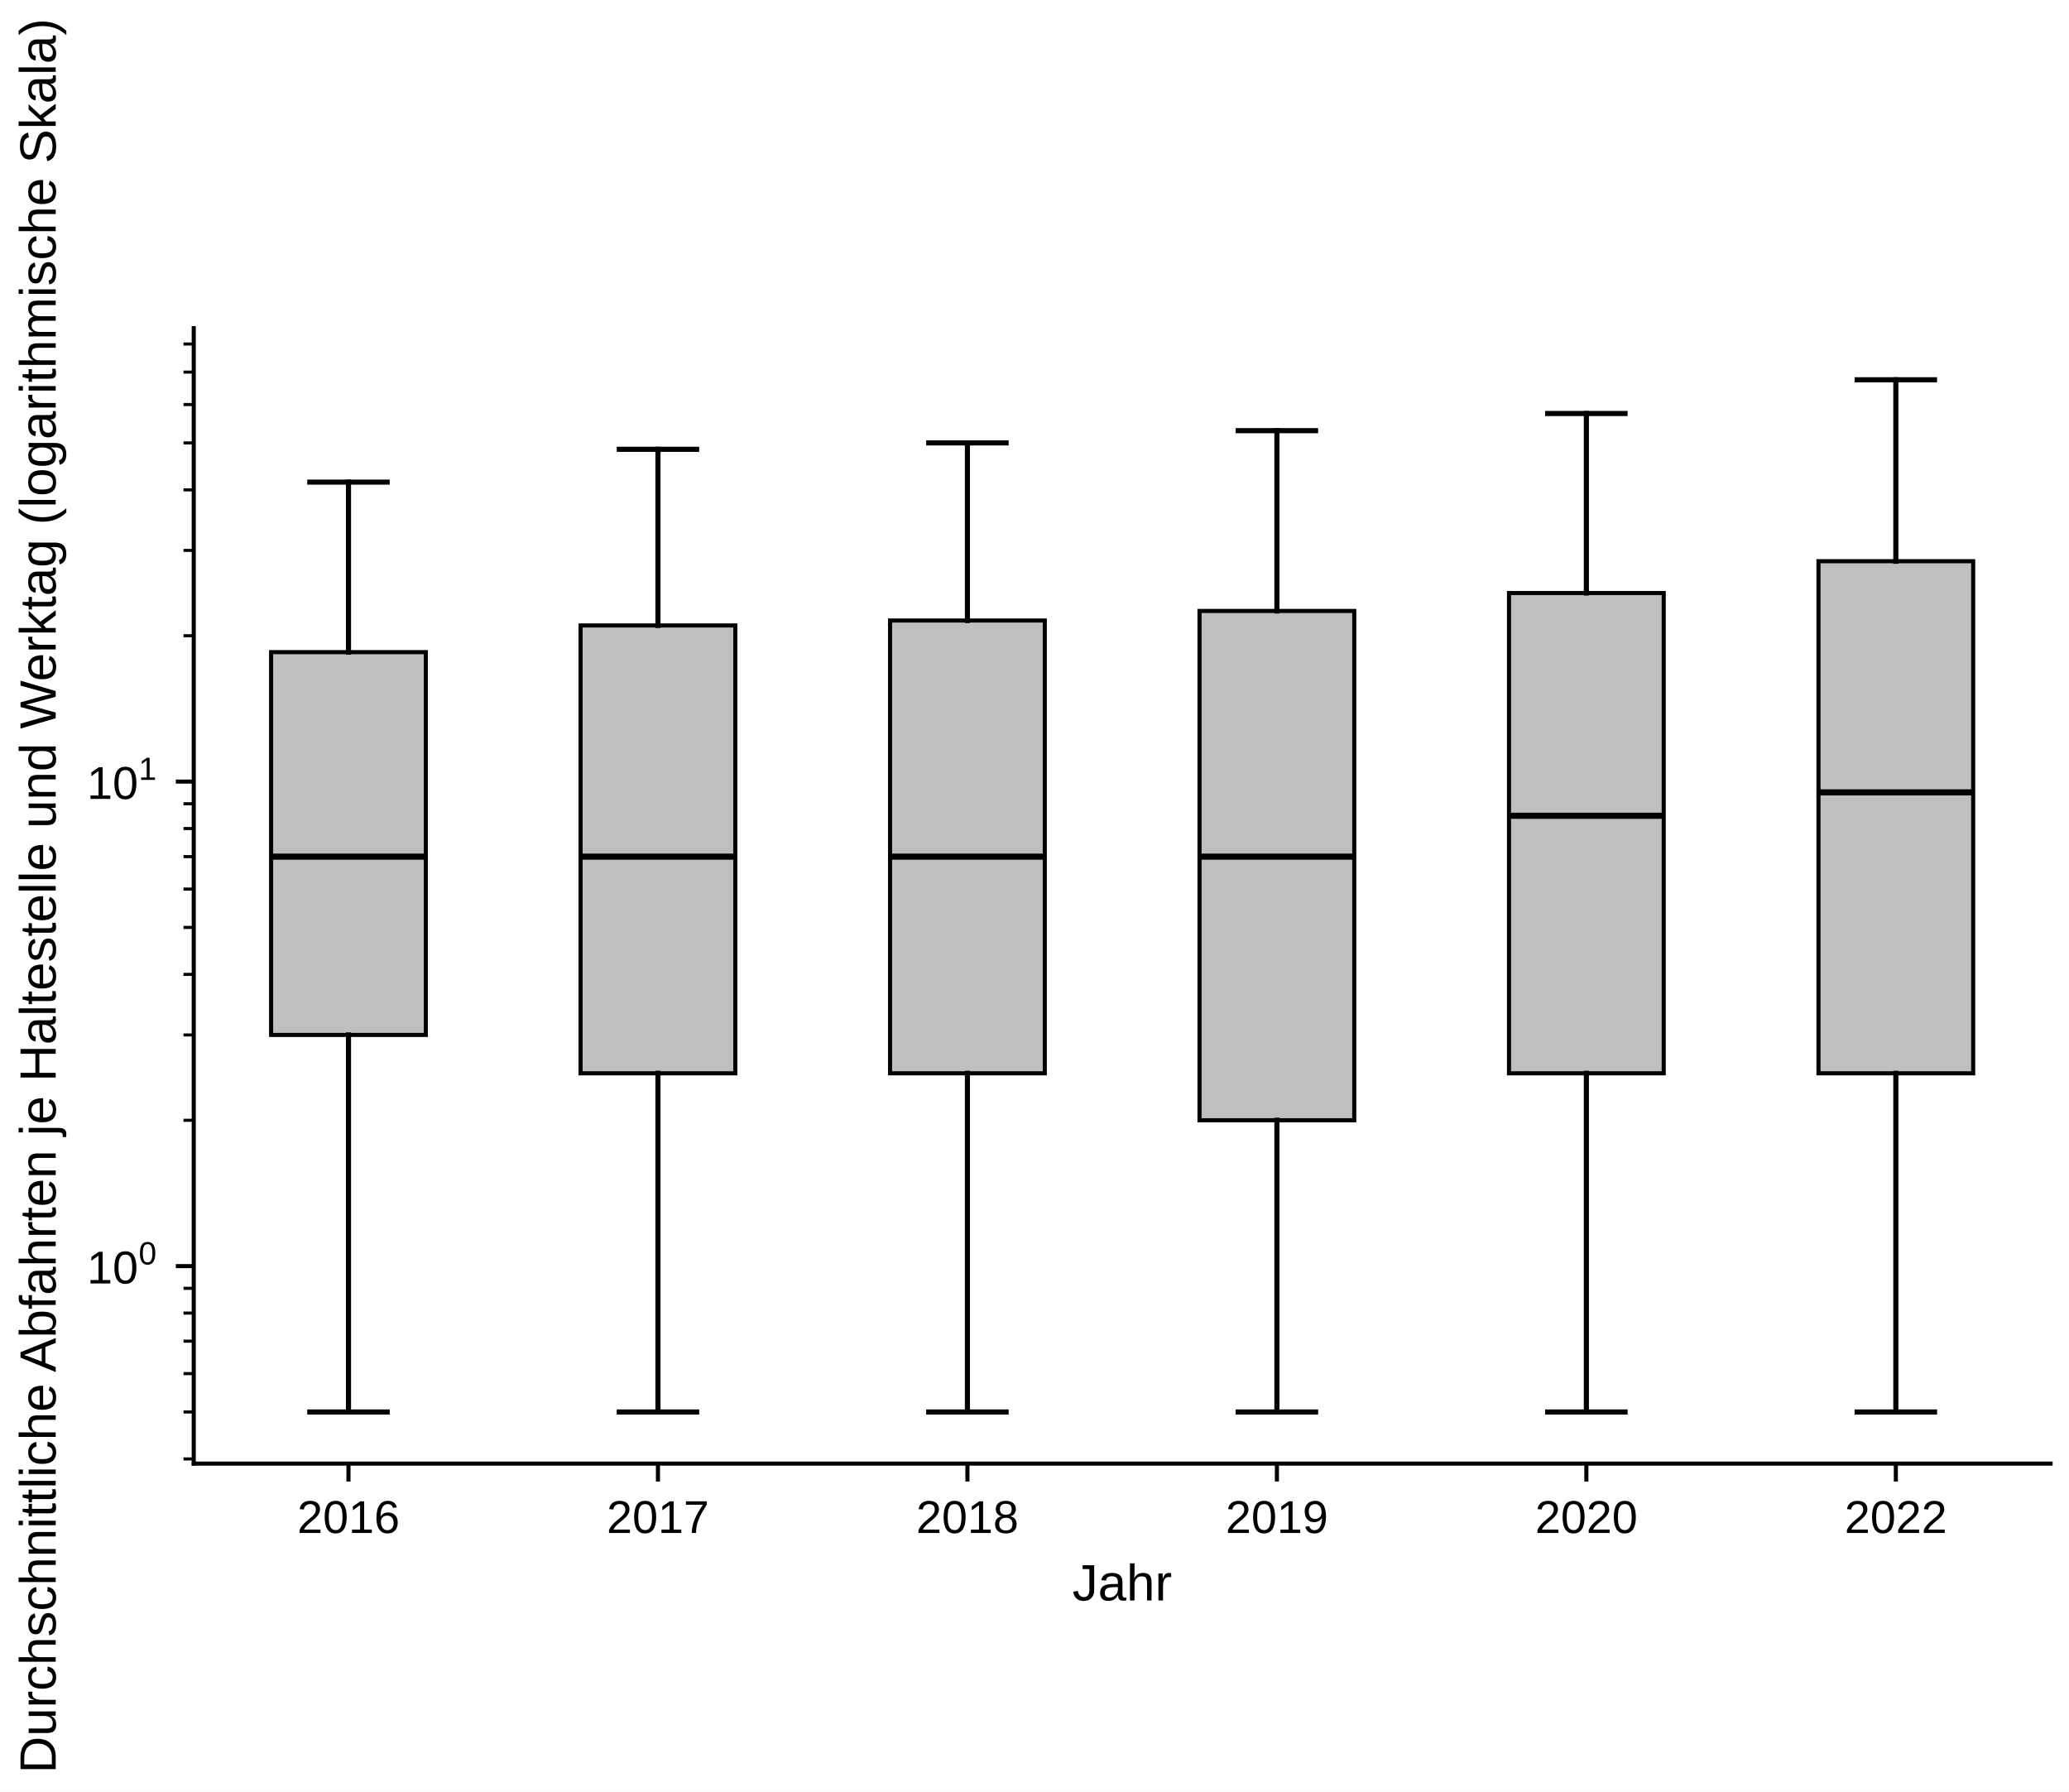
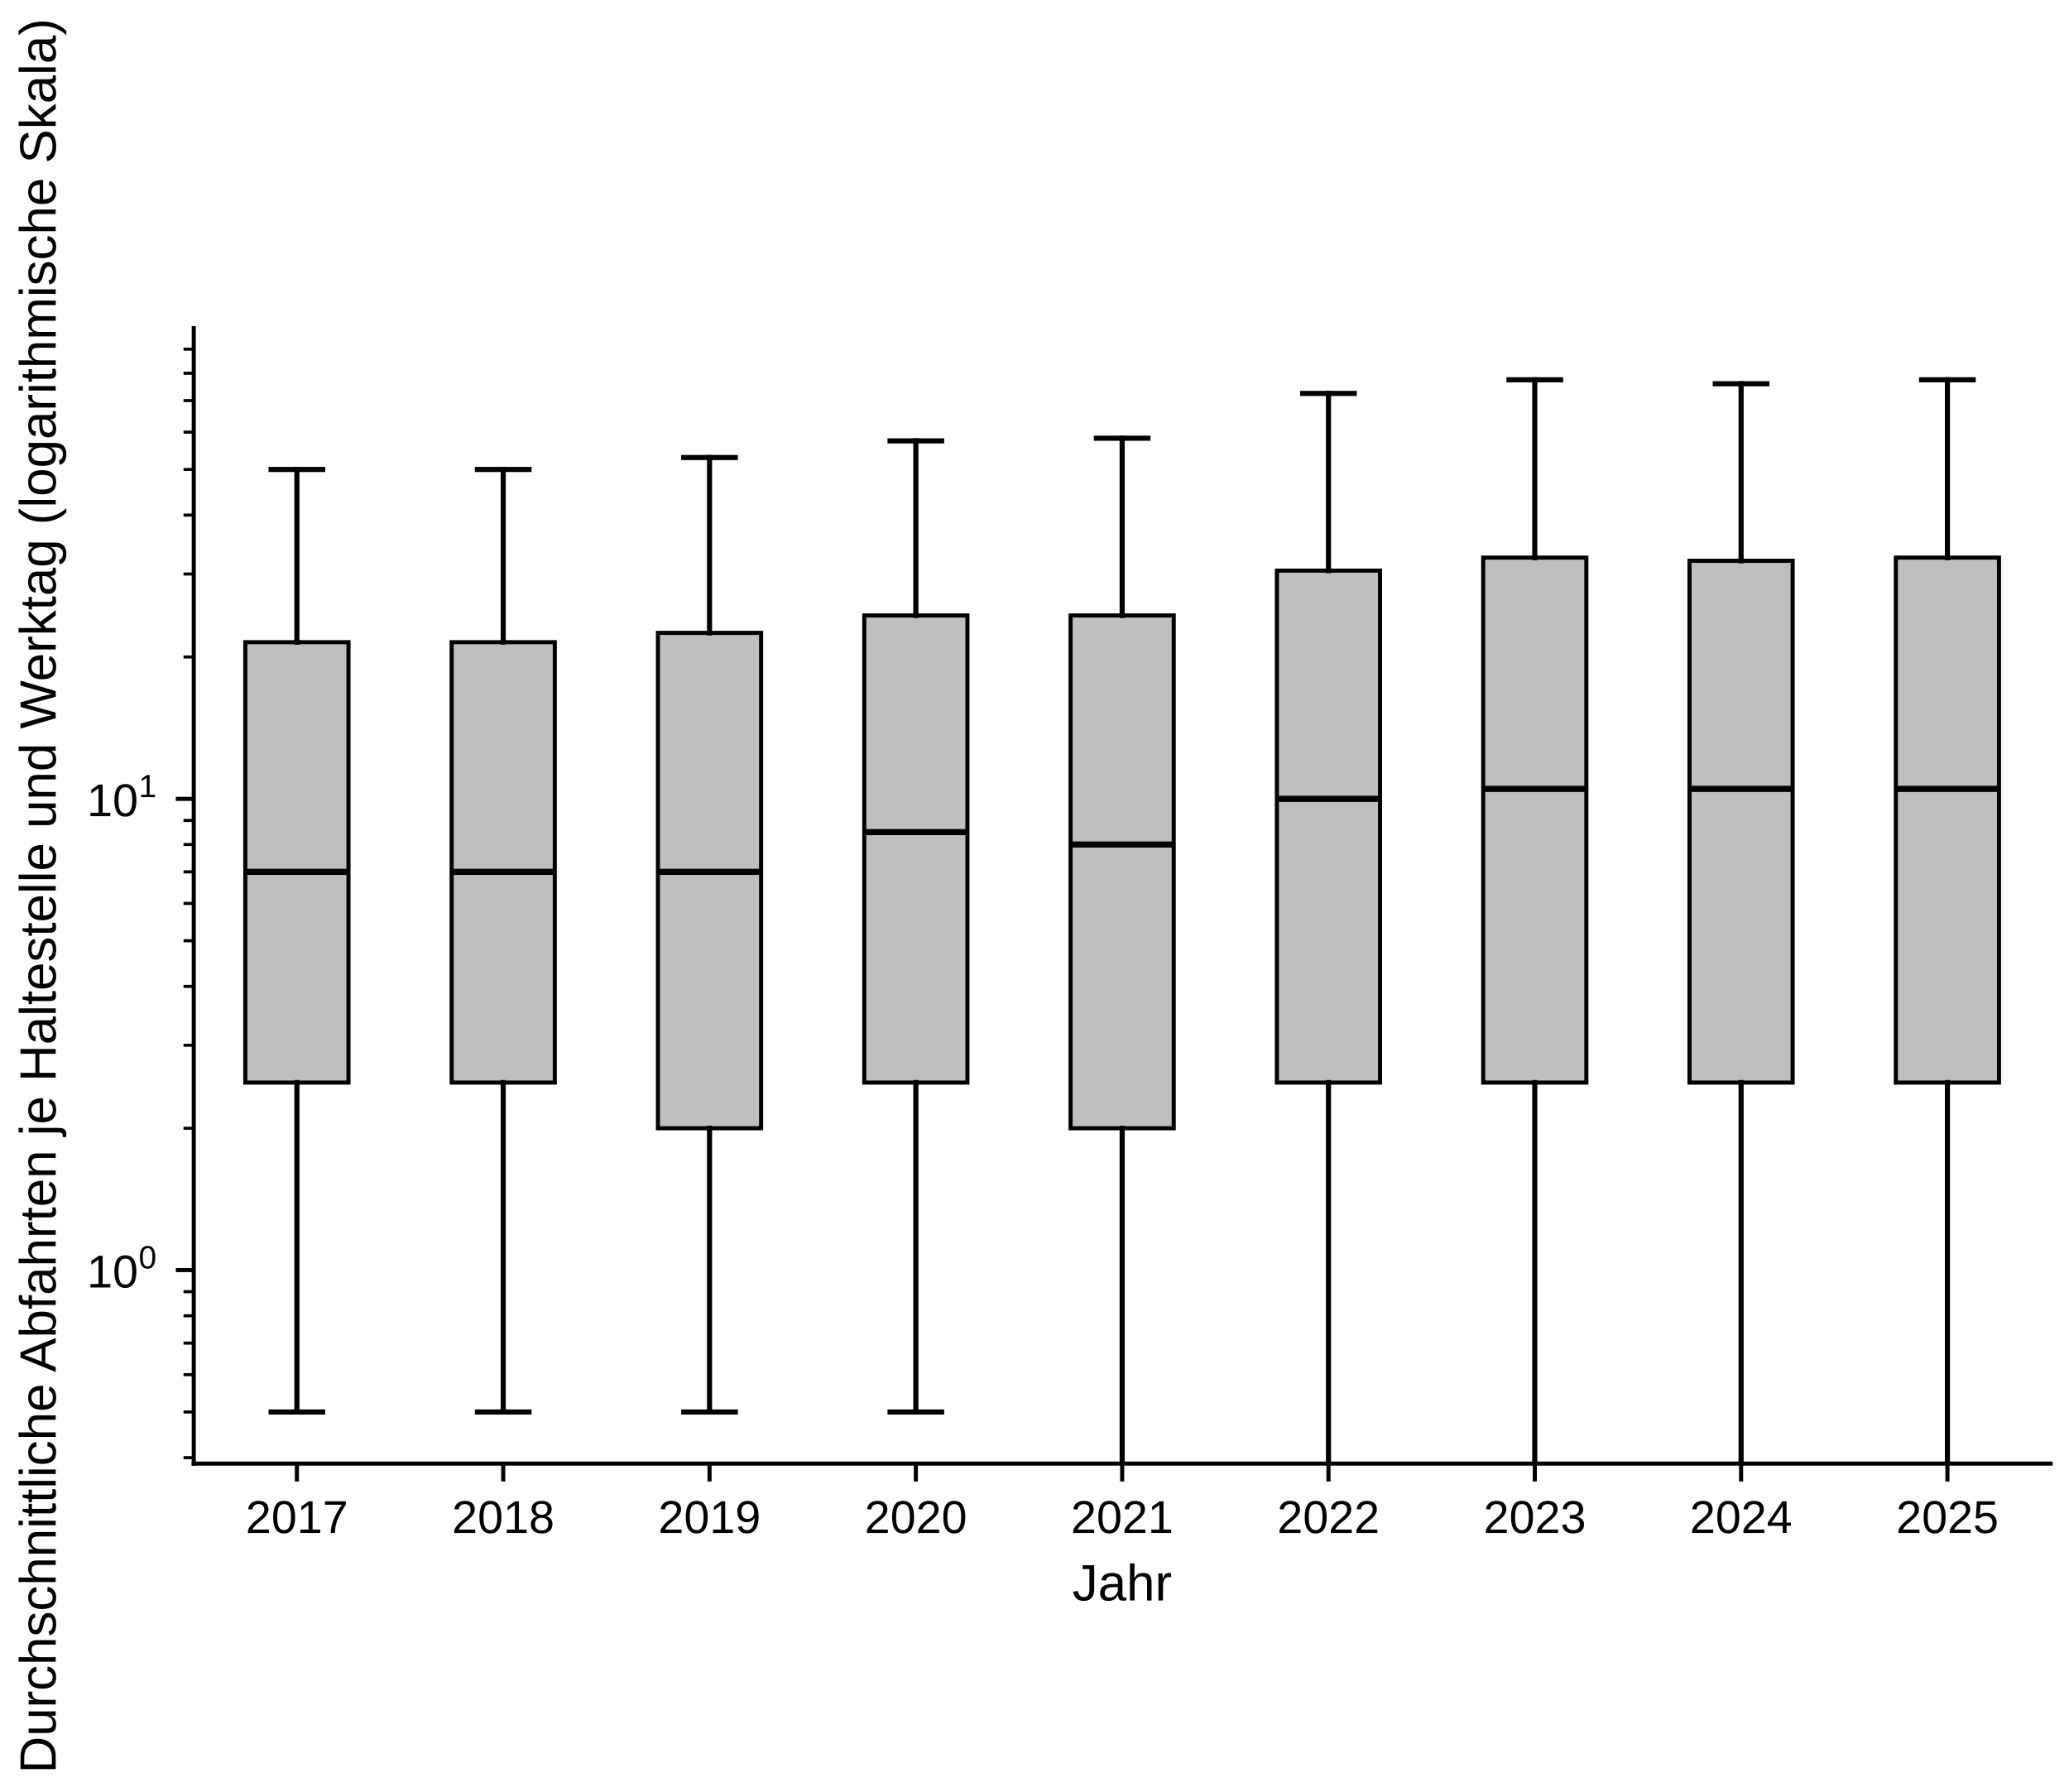
<svg xmlns="http://www.w3.org/2000/svg" xmlns:xlink="http://www.w3.org/1999/xlink" width="404.145pt" height="349.939pt" viewBox="0 0 404.145 349.939" version="1.1">
  <defs>
    <style type="text/css">*{stroke-linejoin: round; stroke-linecap: butt}</style>
  </defs>
  <g id="figure_1">
    <g id="patch_1">
      <path d="M 0 349.939  L 404.145 349.939  L 404.145 0  L 0 0  z " style="fill: #ffffff" />
    </g>
    <g id="axes_1">
      <g id="patch_2">
        <path d="M 37.845 285.85  L 400.545 285.85  L 400.545 64.09  L 37.845 64.09  z " style="fill: #ffffff" />
      </g>
      <g id="matplotlib.axis_1">
        <g id="xtick_1">
          <g id="line2d_1">
            <defs>
-               <path id="m583e397dd1" d="M 0 0  L 0 3.5  " style="stroke: #000000; stroke-width: 0.8" />
+               <path id="mf32e74bd00" d="M 0 0  L 0 3.5  " style="stroke: #000000; stroke-width: 0.8" />
            </defs>
            <g>
-               <use xlink:href="#m583e397dd1" x="68.07" y="285.85" style="stroke: #000000; stroke-width: 0.8" />
+               <use xlink:href="#mf32e74bd00" x="57.995" y="285.85" style="stroke: #000000; stroke-width: 0.8" />
            </g>
          </g>
          <g id="text_1">
-             <text style="font-size: 9px; font-family: 'Arial', 'Helvetica', 'DejaVu Sans', sans-serif; text-anchor: middle" x="68.07" y="299.402" transform="rotate(-0 68.06996 299.4018)">2016</text>
+             <text style="font-size: 9px; font-family: 'Arial', 'Helvetica', 'DejaVu Sans', sans-serif; text-anchor: middle" x="57.995" y="299.402" transform="rotate(-0 57.99496 299.4018)">2017</text>
          </g>
        </g>
        <g id="xtick_2">
          <g id="line2d_2">
            <g>
-               <use xlink:href="#m583e397dd1" x="128.52" y="285.85" style="stroke: #000000; stroke-width: 0.8" />
+               <use xlink:href="#mf32e74bd00" x="98.295" y="285.85" style="stroke: #000000; stroke-width: 0.8" />
            </g>
          </g>
          <g id="text_2">
-             <text style="font-size: 9px; font-family: 'Arial', 'Helvetica', 'DejaVu Sans', sans-serif; text-anchor: middle" x="128.52" y="299.402" transform="rotate(-0 128.52 299.4018)">2017</text>
+             <text style="font-size: 9px; font-family: 'Arial', 'Helvetica', 'DejaVu Sans', sans-serif; text-anchor: middle" x="98.295" y="299.402" transform="rotate(-0 98.29496 299.4018)">2018</text>
          </g>
        </g>
        <g id="xtick_3">
          <g id="line2d_3">
            <g>
-               <use xlink:href="#m583e397dd1" x="188.97" y="285.85" style="stroke: #000000; stroke-width: 0.8" />
+               <use xlink:href="#mf32e74bd00" x="138.595" y="285.85" style="stroke: #000000; stroke-width: 0.8" />
            </g>
          </g>
          <g id="text_3">
-             <text style="font-size: 9px; font-family: 'Arial', 'Helvetica', 'DejaVu Sans', sans-serif; text-anchor: middle" x="188.97" y="299.402" transform="rotate(-0 188.97 299.4018)">2018</text>
+             <text style="font-size: 9px; font-family: 'Arial', 'Helvetica', 'DejaVu Sans', sans-serif; text-anchor: middle" x="138.595" y="299.402" transform="rotate(-0 138.595 299.4018)">2019</text>
          </g>
        </g>
        <g id="xtick_4">
          <g id="line2d_4">
            <g>
-               <use xlink:href="#m583e397dd1" x="249.42" y="285.85" style="stroke: #000000; stroke-width: 0.8" />
+               <use xlink:href="#mf32e74bd00" x="178.895" y="285.85" style="stroke: #000000; stroke-width: 0.8" />
            </g>
          </g>
          <g id="text_4">
-             <text style="font-size: 9px; font-family: 'Arial', 'Helvetica', 'DejaVu Sans', sans-serif; text-anchor: middle" x="249.42" y="299.402" transform="rotate(-0 249.42 299.4018)">2019</text>
+             <text style="font-size: 9px; font-family: 'Arial', 'Helvetica', 'DejaVu Sans', sans-serif; text-anchor: middle" x="178.895" y="299.402" transform="rotate(-0 178.895 299.4018)">2020</text>
          </g>
        </g>
        <g id="xtick_5">
          <g id="line2d_5">
            <g>
-               <use xlink:href="#m583e397dd1" x="309.87" y="285.85" style="stroke: #000000; stroke-width: 0.8" />
+               <use xlink:href="#mf32e74bd00" x="219.195" y="285.85" style="stroke: #000000; stroke-width: 0.8" />
            </g>
          </g>
          <g id="text_5">
-             <text style="font-size: 9px; font-family: 'Arial', 'Helvetica', 'DejaVu Sans', sans-serif; text-anchor: middle" x="309.87" y="299.402" transform="rotate(-0 309.87 299.4018)">2020</text>
+             <text style="font-size: 9px; font-family: 'Arial', 'Helvetica', 'DejaVu Sans', sans-serif; text-anchor: middle" x="219.195" y="299.402" transform="rotate(-0 219.195 299.4018)">2021</text>
          </g>
        </g>
        <g id="xtick_6">
          <g id="line2d_6">
            <g>
-               <use xlink:href="#m583e397dd1" x="370.32" y="285.85" style="stroke: #000000; stroke-width: 0.8" />
+               <use xlink:href="#mf32e74bd00" x="259.495" y="285.85" style="stroke: #000000; stroke-width: 0.8" />
            </g>
          </g>
          <g id="text_6">
-             <text style="font-size: 9px; font-family: 'Arial', 'Helvetica', 'DejaVu Sans', sans-serif; text-anchor: middle" x="370.32" y="299.402" transform="rotate(-0 370.32 299.4018)">2022</text>
-           </g>
-         </g>
-         <g id="text_7">
+             <text style="font-size: 9px; font-family: 'Arial', 'Helvetica', 'DejaVu Sans', sans-serif; text-anchor: middle" x="259.495" y="299.402" transform="rotate(-0 259.495 299.4018)">2022</text>
+           </g>
+         </g>
+         <g id="xtick_7">
+           <g id="line2d_7">
+             <g>
+               <use xlink:href="#mf32e74bd00" x="299.795" y="285.85" style="stroke: #000000; stroke-width: 0.8" />
+             </g>
+           </g>
+           <g id="text_7">
+             <text style="font-size: 9px; font-family: 'Arial', 'Helvetica', 'DejaVu Sans', sans-serif; text-anchor: middle" x="299.795" y="299.402" transform="rotate(-0 299.795 299.4018)">2023</text>
+           </g>
+         </g>
+         <g id="xtick_8">
+           <g id="line2d_8">
+             <g>
+               <use xlink:href="#mf32e74bd00" x="340.095" y="285.85" style="stroke: #000000; stroke-width: 0.8" />
+             </g>
+           </g>
+           <g id="text_8">
+             <text style="font-size: 9px; font-family: 'Arial', 'Helvetica', 'DejaVu Sans', sans-serif; text-anchor: middle" x="340.095" y="299.402" transform="rotate(-0 340.095 299.4018)">2024</text>
+           </g>
+         </g>
+         <g id="xtick_9">
+           <g id="line2d_9">
+             <g>
+               <use xlink:href="#mf32e74bd00" x="380.395" y="285.85" style="stroke: #000000; stroke-width: 0.8" />
+             </g>
+           </g>
+           <g id="text_9">
+             <text style="font-size: 9px; font-family: 'Arial', 'Helvetica', 'DejaVu Sans', sans-serif; text-anchor: middle" x="380.395" y="299.402" transform="rotate(-0 380.395 299.4018)">2025</text>
+           </g>
+         </g>
+         <g id="text_10">
          <text style="font-size: 10px; font-family: 'Arial', 'Helvetica', 'DejaVu Sans', sans-serif; text-anchor: middle" x="219.195" y="312.576" transform="rotate(-0 219.195 312.5761)">Jahr</text>
        </g>
      </g>
      <g id="matplotlib.axis_2">
        <g id="ytick_1">
-           <g id="line2d_7">
+           <g id="line2d_10">
            <defs>
-               <path id="m6abb927e8c" d="M 0 0  L -3.5 0  " style="stroke: #000000; stroke-width: 0.8" />
+               <path id="me972585d63" d="M 0 0  L -3.5 0  " style="stroke: #000000; stroke-width: 0.8" />
            </defs>
            <g>
-               <use xlink:href="#m6abb927e8c" x="37.845" y="247.282" style="stroke: #000000; stroke-width: 0.8" />
-             </g>
-           </g>
-           <g id="text_8">
-             <g transform="translate(16.98496 251.4221)">
+               <use xlink:href="#me972585d63" x="37.845" y="248.062" style="stroke: #000000; stroke-width: 0.8" />
+             </g>
+           </g>
+           <g id="text_11">
+             <g transform="translate(16.98496 252.2025)">
              <text>
                <tspan x="0" y="-0.755" style="font-size: 9px; font-family: 'Arial'">1</tspan>
                <tspan x="5.005" y="-0.755" style="font-size: 9px; font-family: 'Arial'">0</tspan>
                <tspan x="10.097" y="-4.472" style="font-size: 6.3px; font-family: 'Arial'">0</tspan>
              </text>
            </g>
          </g>
        </g>
        <g id="ytick_2">
-           <g id="line2d_8">
-             <g>
-               <use xlink:href="#m6abb927e8c" x="37.845" y="152.649" style="stroke: #000000; stroke-width: 0.8" />
-             </g>
-           </g>
-           <g id="text_9">
-             <g transform="translate(16.98496 156.7891)">
+           <g id="line2d_11">
+             <g>
+               <use xlink:href="#me972585d63" x="37.845" y="156.022" style="stroke: #000000; stroke-width: 0.8" />
+             </g>
+           </g>
+           <g id="text_12">
+             <g transform="translate(16.98496 160.1616)">
              <text>
                <tspan x="0" y="-0.755" style="font-size: 9px; font-family: 'Arial'">1</tspan>
                <tspan x="5.005" y="-0.755" style="font-size: 9px; font-family: 'Arial'">0</tspan>
                <tspan x="10.097" y="-4.472" style="font-size: 6.3px; font-family: 'Arial'">1</tspan>
              </text>
            </g>
          </g>
        </g>
        <g id="ytick_3">
-           <g id="line2d_9">
+           <g id="line2d_12">
            <defs>
-               <path id="mfab0bf2e4b" d="M 0 0  L -2 0  " style="stroke: #000000; stroke-width: 0.6" />
+               <path id="m05fb48e8a7" d="M 0 0  L -2 0  " style="stroke: #000000; stroke-width: 0.6" />
            </defs>
            <g>
-               <use xlink:href="#mfab0bf2e4b" x="37.845" y="284.94" style="stroke: #000000; stroke-width: 0.6" />
+               <use xlink:href="#m05fb48e8a7" x="37.845" y="284.689" style="stroke: #000000; stroke-width: 0.6" />
            </g>
          </g>
        </g>
        <g id="ytick_4">
-           <g id="line2d_10">
-             <g>
-               <use xlink:href="#mfab0bf2e4b" x="37.845" y="275.77" style="stroke: #000000; stroke-width: 0.6" />
+           <g id="line2d_13">
+             <g>
+               <use xlink:href="#m05fb48e8a7" x="37.845" y="275.77" style="stroke: #000000; stroke-width: 0.6" />
            </g>
          </g>
        </g>
        <g id="ytick_5">
-           <g id="line2d_11">
-             <g>
-               <use xlink:href="#mfab0bf2e4b" x="37.845" y="268.276" style="stroke: #000000; stroke-width: 0.6" />
+           <g id="line2d_14">
+             <g>
+               <use xlink:href="#m05fb48e8a7" x="37.845" y="268.482" style="stroke: #000000; stroke-width: 0.6" />
            </g>
          </g>
        </g>
        <g id="ytick_6">
-           <g id="line2d_12">
-             <g>
-               <use xlink:href="#mfab0bf2e4b" x="37.845" y="261.941" style="stroke: #000000; stroke-width: 0.6" />
+           <g id="line2d_15">
+             <g>
+               <use xlink:href="#m05fb48e8a7" x="37.845" y="262.32" style="stroke: #000000; stroke-width: 0.6" />
            </g>
          </g>
        </g>
        <g id="ytick_7">
-           <g id="line2d_13">
-             <g>
-               <use xlink:href="#mfab0bf2e4b" x="37.845" y="256.453" style="stroke: #000000; stroke-width: 0.6" />
+           <g id="line2d_16">
+             <g>
+               <use xlink:href="#m05fb48e8a7" x="37.845" y="256.982" style="stroke: #000000; stroke-width: 0.6" />
            </g>
          </g>
        </g>
        <g id="ytick_8">
-           <g id="line2d_14">
-             <g>
-               <use xlink:href="#mfab0bf2e4b" x="37.845" y="251.612" style="stroke: #000000; stroke-width: 0.6" />
+           <g id="line2d_17">
+             <g>
+               <use xlink:href="#m05fb48e8a7" x="37.845" y="252.274" style="stroke: #000000; stroke-width: 0.6" />
            </g>
          </g>
        </g>
        <g id="ytick_9">
-           <g id="line2d_15">
-             <g>
-               <use xlink:href="#mfab0bf2e4b" x="37.845" y="218.795" style="stroke: #000000; stroke-width: 0.6" />
+           <g id="line2d_18">
+             <g>
+               <use xlink:href="#m05fb48e8a7" x="37.845" y="220.355" style="stroke: #000000; stroke-width: 0.6" />
            </g>
          </g>
        </g>
        <g id="ytick_10">
-           <g id="line2d_16">
-             <g>
-               <use xlink:href="#mfab0bf2e4b" x="37.845" y="202.131" style="stroke: #000000; stroke-width: 0.6" />
+           <g id="line2d_19">
+             <g>
+               <use xlink:href="#m05fb48e8a7" x="37.845" y="204.148" style="stroke: #000000; stroke-width: 0.6" />
            </g>
          </g>
        </g>
        <g id="ytick_11">
-           <g id="line2d_17">
-             <g>
-               <use xlink:href="#mfab0bf2e4b" x="37.845" y="190.307" style="stroke: #000000; stroke-width: 0.6" />
+           <g id="line2d_20">
+             <g>
+               <use xlink:href="#m05fb48e8a7" x="37.845" y="192.648" style="stroke: #000000; stroke-width: 0.6" />
            </g>
          </g>
        </g>
        <g id="ytick_12">
-           <g id="line2d_18">
-             <g>
-               <use xlink:href="#mfab0bf2e4b" x="37.845" y="181.136" style="stroke: #000000; stroke-width: 0.6" />
+           <g id="line2d_21">
+             <g>
+               <use xlink:href="#m05fb48e8a7" x="37.845" y="183.729" style="stroke: #000000; stroke-width: 0.6" />
            </g>
          </g>
        </g>
        <g id="ytick_13">
-           <g id="line2d_19">
-             <g>
-               <use xlink:href="#mfab0bf2e4b" x="37.845" y="173.643" style="stroke: #000000; stroke-width: 0.6" />
+           <g id="line2d_22">
+             <g>
+               <use xlink:href="#m05fb48e8a7" x="37.845" y="176.441" style="stroke: #000000; stroke-width: 0.6" />
            </g>
          </g>
        </g>
        <g id="ytick_14">
-           <g id="line2d_20">
-             <g>
-               <use xlink:href="#mfab0bf2e4b" x="37.845" y="167.308" style="stroke: #000000; stroke-width: 0.6" />
+           <g id="line2d_23">
+             <g>
+               <use xlink:href="#m05fb48e8a7" x="37.845" y="170.279" style="stroke: #000000; stroke-width: 0.6" />
            </g>
          </g>
        </g>
        <g id="ytick_15">
-           <g id="line2d_21">
-             <g>
-               <use xlink:href="#mfab0bf2e4b" x="37.845" y="161.82" style="stroke: #000000; stroke-width: 0.6" />
+           <g id="line2d_24">
+             <g>
+               <use xlink:href="#m05fb48e8a7" x="37.845" y="164.941" style="stroke: #000000; stroke-width: 0.6" />
            </g>
          </g>
        </g>
        <g id="ytick_16">
-           <g id="line2d_22">
-             <g>
-               <use xlink:href="#mfab0bf2e4b" x="37.845" y="156.979" style="stroke: #000000; stroke-width: 0.6" />
+           <g id="line2d_25">
+             <g>
+               <use xlink:href="#m05fb48e8a7" x="37.845" y="160.233" style="stroke: #000000; stroke-width: 0.6" />
            </g>
          </g>
        </g>
        <g id="ytick_17">
-           <g id="line2d_23">
-             <g>
-               <use xlink:href="#mfab0bf2e4b" x="37.845" y="124.162" style="stroke: #000000; stroke-width: 0.6" />
+           <g id="line2d_26">
+             <g>
+               <use xlink:href="#m05fb48e8a7" x="37.845" y="128.315" style="stroke: #000000; stroke-width: 0.6" />
            </g>
          </g>
        </g>
        <g id="ytick_18">
-           <g id="line2d_24">
-             <g>
-               <use xlink:href="#mfab0bf2e4b" x="37.845" y="107.498" style="stroke: #000000; stroke-width: 0.6" />
+           <g id="line2d_27">
+             <g>
+               <use xlink:href="#m05fb48e8a7" x="37.845" y="112.107" style="stroke: #000000; stroke-width: 0.6" />
            </g>
          </g>
        </g>
        <g id="ytick_19">
-           <g id="line2d_25">
-             <g>
-               <use xlink:href="#mfab0bf2e4b" x="37.845" y="95.674" style="stroke: #000000; stroke-width: 0.6" />
+           <g id="line2d_28">
+             <g>
+               <use xlink:href="#m05fb48e8a7" x="37.845" y="100.608" style="stroke: #000000; stroke-width: 0.6" />
            </g>
          </g>
        </g>
        <g id="ytick_20">
-           <g id="line2d_26">
-             <g>
-               <use xlink:href="#mfab0bf2e4b" x="37.845" y="86.503" style="stroke: #000000; stroke-width: 0.6" />
+           <g id="line2d_29">
+             <g>
+               <use xlink:href="#m05fb48e8a7" x="37.845" y="91.688" style="stroke: #000000; stroke-width: 0.6" />
            </g>
          </g>
        </g>
        <g id="ytick_21">
-           <g id="line2d_27">
-             <g>
-               <use xlink:href="#mfab0bf2e4b" x="37.845" y="79.01" style="stroke: #000000; stroke-width: 0.6" />
+           <g id="line2d_30">
+             <g>
+               <use xlink:href="#m05fb48e8a7" x="37.845" y="84.4" style="stroke: #000000; stroke-width: 0.6" />
            </g>
          </g>
        </g>
        <g id="ytick_22">
-           <g id="line2d_28">
-             <g>
-               <use xlink:href="#mfab0bf2e4b" x="37.845" y="72.675" style="stroke: #000000; stroke-width: 0.6" />
+           <g id="line2d_31">
+             <g>
+               <use xlink:href="#m05fb48e8a7" x="37.845" y="78.238" style="stroke: #000000; stroke-width: 0.6" />
            </g>
          </g>
        </g>
        <g id="ytick_23">
-           <g id="line2d_29">
-             <g>
-               <use xlink:href="#mfab0bf2e4b" x="37.845" y="67.187" style="stroke: #000000; stroke-width: 0.6" />
-             </g>
-           </g>
-         </g>
-         <g id="text_10">
+           <g id="line2d_32">
+             <g>
+               <use xlink:href="#m05fb48e8a7" x="37.845" y="72.9" style="stroke: #000000; stroke-width: 0.6" />
+             </g>
+           </g>
+         </g>
+         <g id="ytick_24">
+           <g id="line2d_33">
+             <g>
+               <use xlink:href="#m05fb48e8a7" x="37.845" y="68.192" style="stroke: #000000; stroke-width: 0.6" />
+             </g>
+           </g>
+         </g>
+         <g id="text_13">
          <text style="font-size: 10px; font-family: 'Arial', 'Helvetica', 'DejaVu Sans', sans-serif; text-anchor: middle" x="10.88" y="174.97" transform="rotate(-90 10.88027 174.9695)">Durchschnittliche Abfahrten je Haltestelle und Werktag (logarithmische Skala)</text>
        </g>
      </g>
      <g id="patch_3">
-         <path d="M 52.957 202.131  L 83.182 202.131  L 83.182 127.366  L 52.957 127.366  L 52.957 202.131  z " clip-path="url(#pf51d0ad1e9)" style="fill: #bfbfbf; stroke: #000000; stroke-width: 0.8; stroke-linejoin: miter" />
-       </g>
-       <g id="line2d_30">
-         <path d="M 68.07 202.131  L 68.07 275.77  " clip-path="url(#pf51d0ad1e9)" style="fill: none; stroke: #000000; stroke-linecap: square" />
-       </g>
-       <g id="line2d_31">
-         <path d="M 68.07 127.366  L 68.07 94.161  " clip-path="url(#pf51d0ad1e9)" style="fill: none; stroke: #000000; stroke-linecap: square" />
-       </g>
-       <g id="line2d_32">
-         <path d="M 60.514 275.77  L 75.626 275.77  " clip-path="url(#pf51d0ad1e9)" style="fill: none; stroke: #000000; stroke-linecap: square" />
-       </g>
-       <g id="line2d_33">
-         <path d="M 60.514 94.161  L 75.626 94.161  " clip-path="url(#pf51d0ad1e9)" style="fill: none; stroke: #000000; stroke-linecap: square" />
+         <path d="M 47.92 211.436  L 68.07 211.436  L 68.07 125.424  L 47.92 125.424  L 47.92 211.436  z " clip-path="url(#p0c84bcce50)" style="fill: #bfbfbf; stroke: #000000; stroke-width: 0.8; stroke-linejoin: miter" />
+       </g>
+       <g id="line2d_34">
+         <path d="M 57.995 211.436  L 57.995 275.77  " clip-path="url(#p0c84bcce50)" style="fill: none; stroke: #000000; stroke-linecap: square" />
+       </g>
+       <g id="line2d_35">
+         <path d="M 57.995 125.424  L 57.995 91.688  " clip-path="url(#p0c84bcce50)" style="fill: none; stroke: #000000; stroke-linecap: square" />
+       </g>
+       <g id="line2d_36">
+         <path d="M 52.957 275.77  L 63.032 275.77  " clip-path="url(#p0c84bcce50)" style="fill: none; stroke: #000000; stroke-linecap: square" />
+       </g>
+       <g id="line2d_37">
+         <path d="M 52.957 91.688  L 63.032 91.688  " clip-path="url(#p0c84bcce50)" style="fill: none; stroke: #000000; stroke-linecap: square" />
      </g>
      <g id="patch_4">
-         <path d="M 113.407 209.624  L 143.632 209.624  L 143.632 122.156  L 113.407 122.156  L 113.407 209.624  z " clip-path="url(#pf51d0ad1e9)" style="fill: #bfbfbf; stroke: #000000; stroke-width: 0.8; stroke-linejoin: miter" />
-       </g>
-       <g id="line2d_34">
-         <path d="M 128.52 209.624  L 128.52 275.77  " clip-path="url(#pf51d0ad1e9)" style="fill: none; stroke: #000000; stroke-linecap: square" />
-       </g>
-       <g id="line2d_35">
-         <path d="M 128.52 122.156  L 128.52 87.755  " clip-path="url(#pf51d0ad1e9)" style="fill: none; stroke: #000000; stroke-linecap: square" />
-       </g>
-       <g id="line2d_36">
-         <path d="M 120.964 275.77  L 136.076 275.77  " clip-path="url(#pf51d0ad1e9)" style="fill: none; stroke: #000000; stroke-linecap: square" />
-       </g>
-       <g id="line2d_37">
-         <path d="M 120.964 87.755  L 136.076 87.755  " clip-path="url(#pf51d0ad1e9)" style="fill: none; stroke: #000000; stroke-linecap: square" />
+         <path d="M 88.22 211.436  L 108.37 211.436  L 108.37 125.424  L 88.22 125.424  L 88.22 211.436  z " clip-path="url(#p0c84bcce50)" style="fill: #bfbfbf; stroke: #000000; stroke-width: 0.8; stroke-linejoin: miter" />
+       </g>
+       <g id="line2d_38">
+         <path d="M 98.295 211.436  L 98.295 275.77  " clip-path="url(#p0c84bcce50)" style="fill: none; stroke: #000000; stroke-linecap: square" />
+       </g>
+       <g id="line2d_39">
+         <path d="M 98.295 125.424  L 98.295 91.688  " clip-path="url(#p0c84bcce50)" style="fill: none; stroke: #000000; stroke-linecap: square" />
+       </g>
+       <g id="line2d_40">
+         <path d="M 93.257 275.77  L 103.332 275.77  " clip-path="url(#p0c84bcce50)" style="fill: none; stroke: #000000; stroke-linecap: square" />
+       </g>
+       <g id="line2d_41">
+         <path d="M 93.257 91.688  L 103.332 91.688  " clip-path="url(#p0c84bcce50)" style="fill: none; stroke: #000000; stroke-linecap: square" />
      </g>
      <g id="patch_5">
-         <path d="M 173.857 209.624  L 204.082 209.624  L 204.082 121.189  L 173.857 121.189  L 173.857 209.624  z " clip-path="url(#pf51d0ad1e9)" style="fill: #bfbfbf; stroke: #000000; stroke-width: 0.8; stroke-linejoin: miter" />
-       </g>
-       <g id="line2d_38">
-         <path d="M 188.97 209.624  L 188.97 275.77  " clip-path="url(#pf51d0ad1e9)" style="fill: none; stroke: #000000; stroke-linecap: square" />
-       </g>
-       <g id="line2d_39">
-         <path d="M 188.97 121.189  L 188.97 86.503  " clip-path="url(#pf51d0ad1e9)" style="fill: none; stroke: #000000; stroke-linecap: square" />
-       </g>
-       <g id="line2d_40">
-         <path d="M 181.414 275.77  L 196.526 275.77  " clip-path="url(#pf51d0ad1e9)" style="fill: none; stroke: #000000; stroke-linecap: square" />
-       </g>
-       <g id="line2d_41">
-         <path d="M 181.414 86.503  L 196.526 86.503  " clip-path="url(#pf51d0ad1e9)" style="fill: none; stroke: #000000; stroke-linecap: square" />
+         <path d="M 128.52 220.355  L 148.67 220.355  L 148.67 123.606  L 128.52 123.606  L 128.52 220.355  z " clip-path="url(#p0c84bcce50)" style="fill: #bfbfbf; stroke: #000000; stroke-width: 0.8; stroke-linejoin: miter" />
+       </g>
+       <g id="line2d_42">
+         <path d="M 138.595 220.355  L 138.595 275.77  " clip-path="url(#p0c84bcce50)" style="fill: none; stroke: #000000; stroke-linecap: square" />
+       </g>
+       <g id="line2d_43">
+         <path d="M 138.595 123.606  L 138.595 89.359  " clip-path="url(#p0c84bcce50)" style="fill: none; stroke: #000000; stroke-linecap: square" />
+       </g>
+       <g id="line2d_44">
+         <path d="M 133.557 275.77  L 143.632 275.77  " clip-path="url(#p0c84bcce50)" style="fill: none; stroke: #000000; stroke-linecap: square" />
+       </g>
+       <g id="line2d_45">
+         <path d="M 133.557 89.359  L 143.632 89.359  " clip-path="url(#p0c84bcce50)" style="fill: none; stroke: #000000; stroke-linecap: square" />
      </g>
      <g id="patch_6">
-         <path d="M 234.307 218.795  L 264.532 218.795  L 264.532 119.321  L 234.307 119.321  L 234.307 218.795  z " clip-path="url(#pf51d0ad1e9)" style="fill: #bfbfbf; stroke: #000000; stroke-width: 0.8; stroke-linejoin: miter" />
-       </g>
-       <g id="line2d_42">
-         <path d="M 249.42 218.795  L 249.42 275.77  " clip-path="url(#pf51d0ad1e9)" style="fill: none; stroke: #000000; stroke-linecap: square" />
-       </g>
-       <g id="line2d_43">
-         <path d="M 249.42 119.321  L 249.42 84.109  " clip-path="url(#pf51d0ad1e9)" style="fill: none; stroke: #000000; stroke-linecap: square" />
-       </g>
-       <g id="line2d_44">
-         <path d="M 241.864 275.77  L 256.976 275.77  " clip-path="url(#pf51d0ad1e9)" style="fill: none; stroke: #000000; stroke-linecap: square" />
-       </g>
-       <g id="line2d_45">
-         <path d="M 241.864 84.109  L 256.976 84.109  " clip-path="url(#pf51d0ad1e9)" style="fill: none; stroke: #000000; stroke-linecap: square" />
+         <path d="M 168.82 211.436  L 188.97 211.436  L 188.97 120.202  L 168.82 120.202  L 168.82 211.436  z " clip-path="url(#p0c84bcce50)" style="fill: #bfbfbf; stroke: #000000; stroke-width: 0.8; stroke-linejoin: miter" />
+       </g>
+       <g id="line2d_46">
+         <path d="M 178.895 211.436  L 178.895 275.77  " clip-path="url(#p0c84bcce50)" style="fill: none; stroke: #000000; stroke-linecap: square" />
+       </g>
+       <g id="line2d_47">
+         <path d="M 178.895 120.202  L 178.895 86.101  " clip-path="url(#p0c84bcce50)" style="fill: none; stroke: #000000; stroke-linecap: square" />
+       </g>
+       <g id="line2d_48">
+         <path d="M 173.857 275.77  L 183.932 275.77  " clip-path="url(#p0c84bcce50)" style="fill: none; stroke: #000000; stroke-linecap: square" />
+       </g>
+       <g id="line2d_49">
+         <path d="M 173.857 86.101  L 183.932 86.101  " clip-path="url(#p0c84bcce50)" style="fill: none; stroke: #000000; stroke-linecap: square" />
      </g>
      <g id="patch_7">
-         <path d="M 294.757 209.624  L 324.982 209.624  L 324.982 115.821  L 294.757 115.821  L 294.757 209.624  z " clip-path="url(#pf51d0ad1e9)" style="fill: #bfbfbf; stroke: #000000; stroke-width: 0.8; stroke-linejoin: miter" />
-       </g>
-       <g id="line2d_46">
-         <path d="M 309.87 209.624  L 309.87 275.77  " clip-path="url(#pf51d0ad1e9)" style="fill: none; stroke: #000000; stroke-linecap: square" />
-       </g>
-       <g id="line2d_47">
-         <path d="M 309.87 115.821  L 309.87 80.759  " clip-path="url(#pf51d0ad1e9)" style="fill: none; stroke: #000000; stroke-linecap: square" />
-       </g>
-       <g id="line2d_48">
-         <path d="M 302.314 275.77  L 317.426 275.77  " clip-path="url(#pf51d0ad1e9)" style="fill: none; stroke: #000000; stroke-linecap: square" />
-       </g>
-       <g id="line2d_49">
-         <path d="M 302.314 80.759  L 317.426 80.759  " clip-path="url(#pf51d0ad1e9)" style="fill: none; stroke: #000000; stroke-linecap: square" />
+         <path d="M 209.12 220.355  L 229.27 220.355  L 229.27 120.202  L 209.12 120.202  L 209.12 220.355  z " clip-path="url(#p0c84bcce50)" style="fill: #bfbfbf; stroke: #000000; stroke-width: 0.8; stroke-linejoin: miter" />
+       </g>
+       <g id="line2d_50">
+         <path d="M 219.195 220.355  L 219.195 350.939  " clip-path="url(#p0c84bcce50)" style="fill: none; stroke: #000000; stroke-linecap: square" />
+       </g>
+       <g id="line2d_51">
+         <path d="M 219.195 120.202  L 219.195 85.583  " clip-path="url(#p0c84bcce50)" style="fill: none; stroke: #000000; stroke-linecap: square" />
+       </g>
+       <g id="line2d_52">
+         <path clip-path="url(#p0c84bcce50)" style="fill: none; stroke: #000000; stroke-linecap: square" />
+       </g>
+       <g id="line2d_53">
+         <path d="M 214.157 85.583  L 224.232 85.583  " clip-path="url(#p0c84bcce50)" style="fill: none; stroke: #000000; stroke-linecap: square" />
      </g>
      <g id="patch_8">
-         <path d="M 355.207 209.624  L 385.432 209.624  L 385.432 109.606  L 355.207 109.606  L 355.207 209.624  z " clip-path="url(#pf51d0ad1e9)" style="fill: #bfbfbf; stroke: #000000; stroke-width: 0.8; stroke-linejoin: miter" />
-       </g>
-       <g id="line2d_50">
-         <path d="M 370.32 209.624  L 370.32 275.77  " clip-path="url(#pf51d0ad1e9)" style="fill: none; stroke: #000000; stroke-linecap: square" />
-       </g>
-       <g id="line2d_51">
-         <path d="M 370.32 109.606  L 370.32 74.17  " clip-path="url(#pf51d0ad1e9)" style="fill: none; stroke: #000000; stroke-linecap: square" />
-       </g>
-       <g id="line2d_52">
-         <path d="M 362.764 275.77  L 377.876 275.77  " clip-path="url(#pf51d0ad1e9)" style="fill: none; stroke: #000000; stroke-linecap: square" />
-       </g>
-       <g id="line2d_53">
-         <path d="M 362.764 74.17  L 377.876 74.17  " clip-path="url(#pf51d0ad1e9)" style="fill: none; stroke: #000000; stroke-linecap: square" />
+         <path d="M 249.42 211.436  L 269.57 211.436  L 269.57 111.446  L 249.42 111.446  L 249.42 211.436  z " clip-path="url(#p0c84bcce50)" style="fill: #bfbfbf; stroke: #000000; stroke-width: 0.8; stroke-linejoin: miter" />
      </g>
      <g id="line2d_54">
-         <path d="M 52.957 167.308  L 83.182 167.308  " clip-path="url(#pf51d0ad1e9)" style="fill: none; stroke: #000000; stroke-width: 1.2" />
+         <path d="M 259.495 211.436  L 259.495 350.939  " clip-path="url(#p0c84bcce50)" style="fill: none; stroke: #000000; stroke-linecap: square" />
      </g>
      <g id="line2d_55">
-         <path d="M 113.407 167.308  L 143.632 167.308  " clip-path="url(#pf51d0ad1e9)" style="fill: none; stroke: #000000; stroke-width: 1.2" />
+         <path d="M 259.495 111.446  L 259.495 76.835  " clip-path="url(#p0c84bcce50)" style="fill: none; stroke: #000000; stroke-linecap: square" />
      </g>
      <g id="line2d_56">
-         <path d="M 173.857 167.308  L 204.082 167.308  " clip-path="url(#pf51d0ad1e9)" style="fill: none; stroke: #000000; stroke-width: 1.2" />
+         <path clip-path="url(#p0c84bcce50)" style="fill: none; stroke: #000000; stroke-linecap: square" />
      </g>
      <g id="line2d_57">
-         <path d="M 234.307 167.308  L 264.532 167.308  " clip-path="url(#pf51d0ad1e9)" style="fill: none; stroke: #000000; stroke-width: 1.2" />
+         <path d="M 254.457 76.835  L 264.532 76.835  " clip-path="url(#p0c84bcce50)" style="fill: none; stroke: #000000; stroke-linecap: square" />
+       </g>
+       <g id="patch_9">
+         <path d="M 289.72 211.436  L 309.87 211.436  L 309.87 108.907  L 289.72 108.907  L 289.72 211.436  z " clip-path="url(#p0c84bcce50)" style="fill: #bfbfbf; stroke: #000000; stroke-width: 0.8; stroke-linejoin: miter" />
      </g>
      <g id="line2d_58">
-         <path d="M 294.757 159.328  L 324.982 159.328  " clip-path="url(#pf51d0ad1e9)" style="fill: none; stroke: #000000; stroke-width: 1.2" />
+         <path d="M 299.795 211.436  L 299.795 350.939  " clip-path="url(#p0c84bcce50)" style="fill: none; stroke: #000000; stroke-linecap: square" />
      </g>
      <g id="line2d_59">
-         <path d="M 355.207 154.757  L 385.432 154.757  " clip-path="url(#pf51d0ad1e9)" style="fill: none; stroke: #000000; stroke-width: 1.2" />
-       </g>
-       <g id="patch_9">
+         <path d="M 299.795 108.907  L 299.795 74.17  " clip-path="url(#p0c84bcce50)" style="fill: none; stroke: #000000; stroke-linecap: square" />
+       </g>
+       <g id="line2d_60">
+         <path clip-path="url(#p0c84bcce50)" style="fill: none; stroke: #000000; stroke-linecap: square" />
+       </g>
+       <g id="line2d_61">
+         <path d="M 294.757 74.17  L 304.832 74.17  " clip-path="url(#p0c84bcce50)" style="fill: none; stroke: #000000; stroke-linecap: square" />
+       </g>
+       <g id="patch_10">
+         <path d="M 330.02 211.436  L 350.17 211.436  L 350.17 109.527  L 330.02 109.527  L 330.02 211.436  z " clip-path="url(#p0c84bcce50)" style="fill: #bfbfbf; stroke: #000000; stroke-width: 0.8; stroke-linejoin: miter" />
+       </g>
+       <g id="line2d_62">
+         <path d="M 340.095 211.436  L 340.095 350.939  " clip-path="url(#p0c84bcce50)" style="fill: none; stroke: #000000; stroke-linecap: square" />
+       </g>
+       <g id="line2d_63">
+         <path d="M 340.095 109.527  L 340.095 74.951  " clip-path="url(#p0c84bcce50)" style="fill: none; stroke: #000000; stroke-linecap: square" />
+       </g>
+       <g id="line2d_64">
+         <path clip-path="url(#p0c84bcce50)" style="fill: none; stroke: #000000; stroke-linecap: square" />
+       </g>
+       <g id="line2d_65">
+         <path d="M 335.057 74.951  L 345.132 74.951  " clip-path="url(#p0c84bcce50)" style="fill: none; stroke: #000000; stroke-linecap: square" />
+       </g>
+       <g id="patch_11">
+         <path d="M 370.32 211.436  L 390.47 211.436  L 390.47 108.907  L 370.32 108.907  L 370.32 211.436  z " clip-path="url(#p0c84bcce50)" style="fill: #bfbfbf; stroke: #000000; stroke-width: 0.8; stroke-linejoin: miter" />
+       </g>
+       <g id="line2d_66">
+         <path d="M 380.395 211.436  L 380.395 350.939  " clip-path="url(#p0c84bcce50)" style="fill: none; stroke: #000000; stroke-linecap: square" />
+       </g>
+       <g id="line2d_67">
+         <path d="M 380.395 108.907  L 380.395 74.17  " clip-path="url(#p0c84bcce50)" style="fill: none; stroke: #000000; stroke-linecap: square" />
+       </g>
+       <g id="line2d_68">
+         <path clip-path="url(#p0c84bcce50)" style="fill: none; stroke: #000000; stroke-linecap: square" />
+       </g>
+       <g id="line2d_69">
+         <path d="M 375.357 74.17  L 385.432 74.17  " clip-path="url(#p0c84bcce50)" style="fill: none; stroke: #000000; stroke-linecap: square" />
+       </g>
+       <g id="line2d_70">
+         <path d="M 47.92 170.279  L 68.07 170.279  " clip-path="url(#p0c84bcce50)" style="fill: none; stroke: #000000; stroke-width: 1.2" />
+       </g>
+       <g id="line2d_71">
+         <path d="M 88.22 170.279  L 108.37 170.279  " clip-path="url(#p0c84bcce50)" style="fill: none; stroke: #000000; stroke-width: 1.2" />
+       </g>
+       <g id="line2d_72">
+         <path d="M 128.52 170.279  L 148.67 170.279  " clip-path="url(#p0c84bcce50)" style="fill: none; stroke: #000000; stroke-width: 1.2" />
+       </g>
+       <g id="line2d_73">
+         <path d="M 168.82 162.518  L 188.97 162.518  " clip-path="url(#p0c84bcce50)" style="fill: none; stroke: #000000; stroke-width: 1.2" />
+       </g>
+       <g id="line2d_74">
+         <path d="M 209.12 164.941  L 229.27 164.941  " clip-path="url(#p0c84bcce50)" style="fill: none; stroke: #000000; stroke-width: 1.2" />
+       </g>
+       <g id="line2d_75">
+         <path d="M 249.42 156.022  L 269.57 156.022  " clip-path="url(#p0c84bcce50)" style="fill: none; stroke: #000000; stroke-width: 1.2" />
+       </g>
+       <g id="line2d_76">
+         <path d="M 289.72 154.071  L 309.87 154.071  " clip-path="url(#p0c84bcce50)" style="fill: none; stroke: #000000; stroke-width: 1.2" />
+       </g>
+       <g id="line2d_77">
+         <path d="M 330.02 154.071  L 350.17 154.071  " clip-path="url(#p0c84bcce50)" style="fill: none; stroke: #000000; stroke-width: 1.2" />
+       </g>
+       <g id="line2d_78">
+         <path d="M 370.32 154.071  L 390.47 154.071  " clip-path="url(#p0c84bcce50)" style="fill: none; stroke: #000000; stroke-width: 1.2" />
+       </g>
+       <g id="patch_12">
        <path d="M 37.845 285.85  L 37.845 64.09  " style="fill: none; stroke: #000000; stroke-width: 0.8; stroke-linejoin: miter; stroke-linecap: square" />
      </g>
-       <g id="patch_10">
+       <g id="patch_13">
        <path d="M 37.845 285.85  L 400.545 285.85  " style="fill: none; stroke: #000000; stroke-width: 0.8; stroke-linejoin: miter; stroke-linecap: square" />
      </g>
    </g>
  </g>
  <defs>
-     <clipPath id="pf51d0ad1e9">
+     <clipPath id="p0c84bcce50">
      <rect x="37.845" y="64.09" width="362.7" height="221.76" />
    </clipPath>
  </defs>
</svg>
